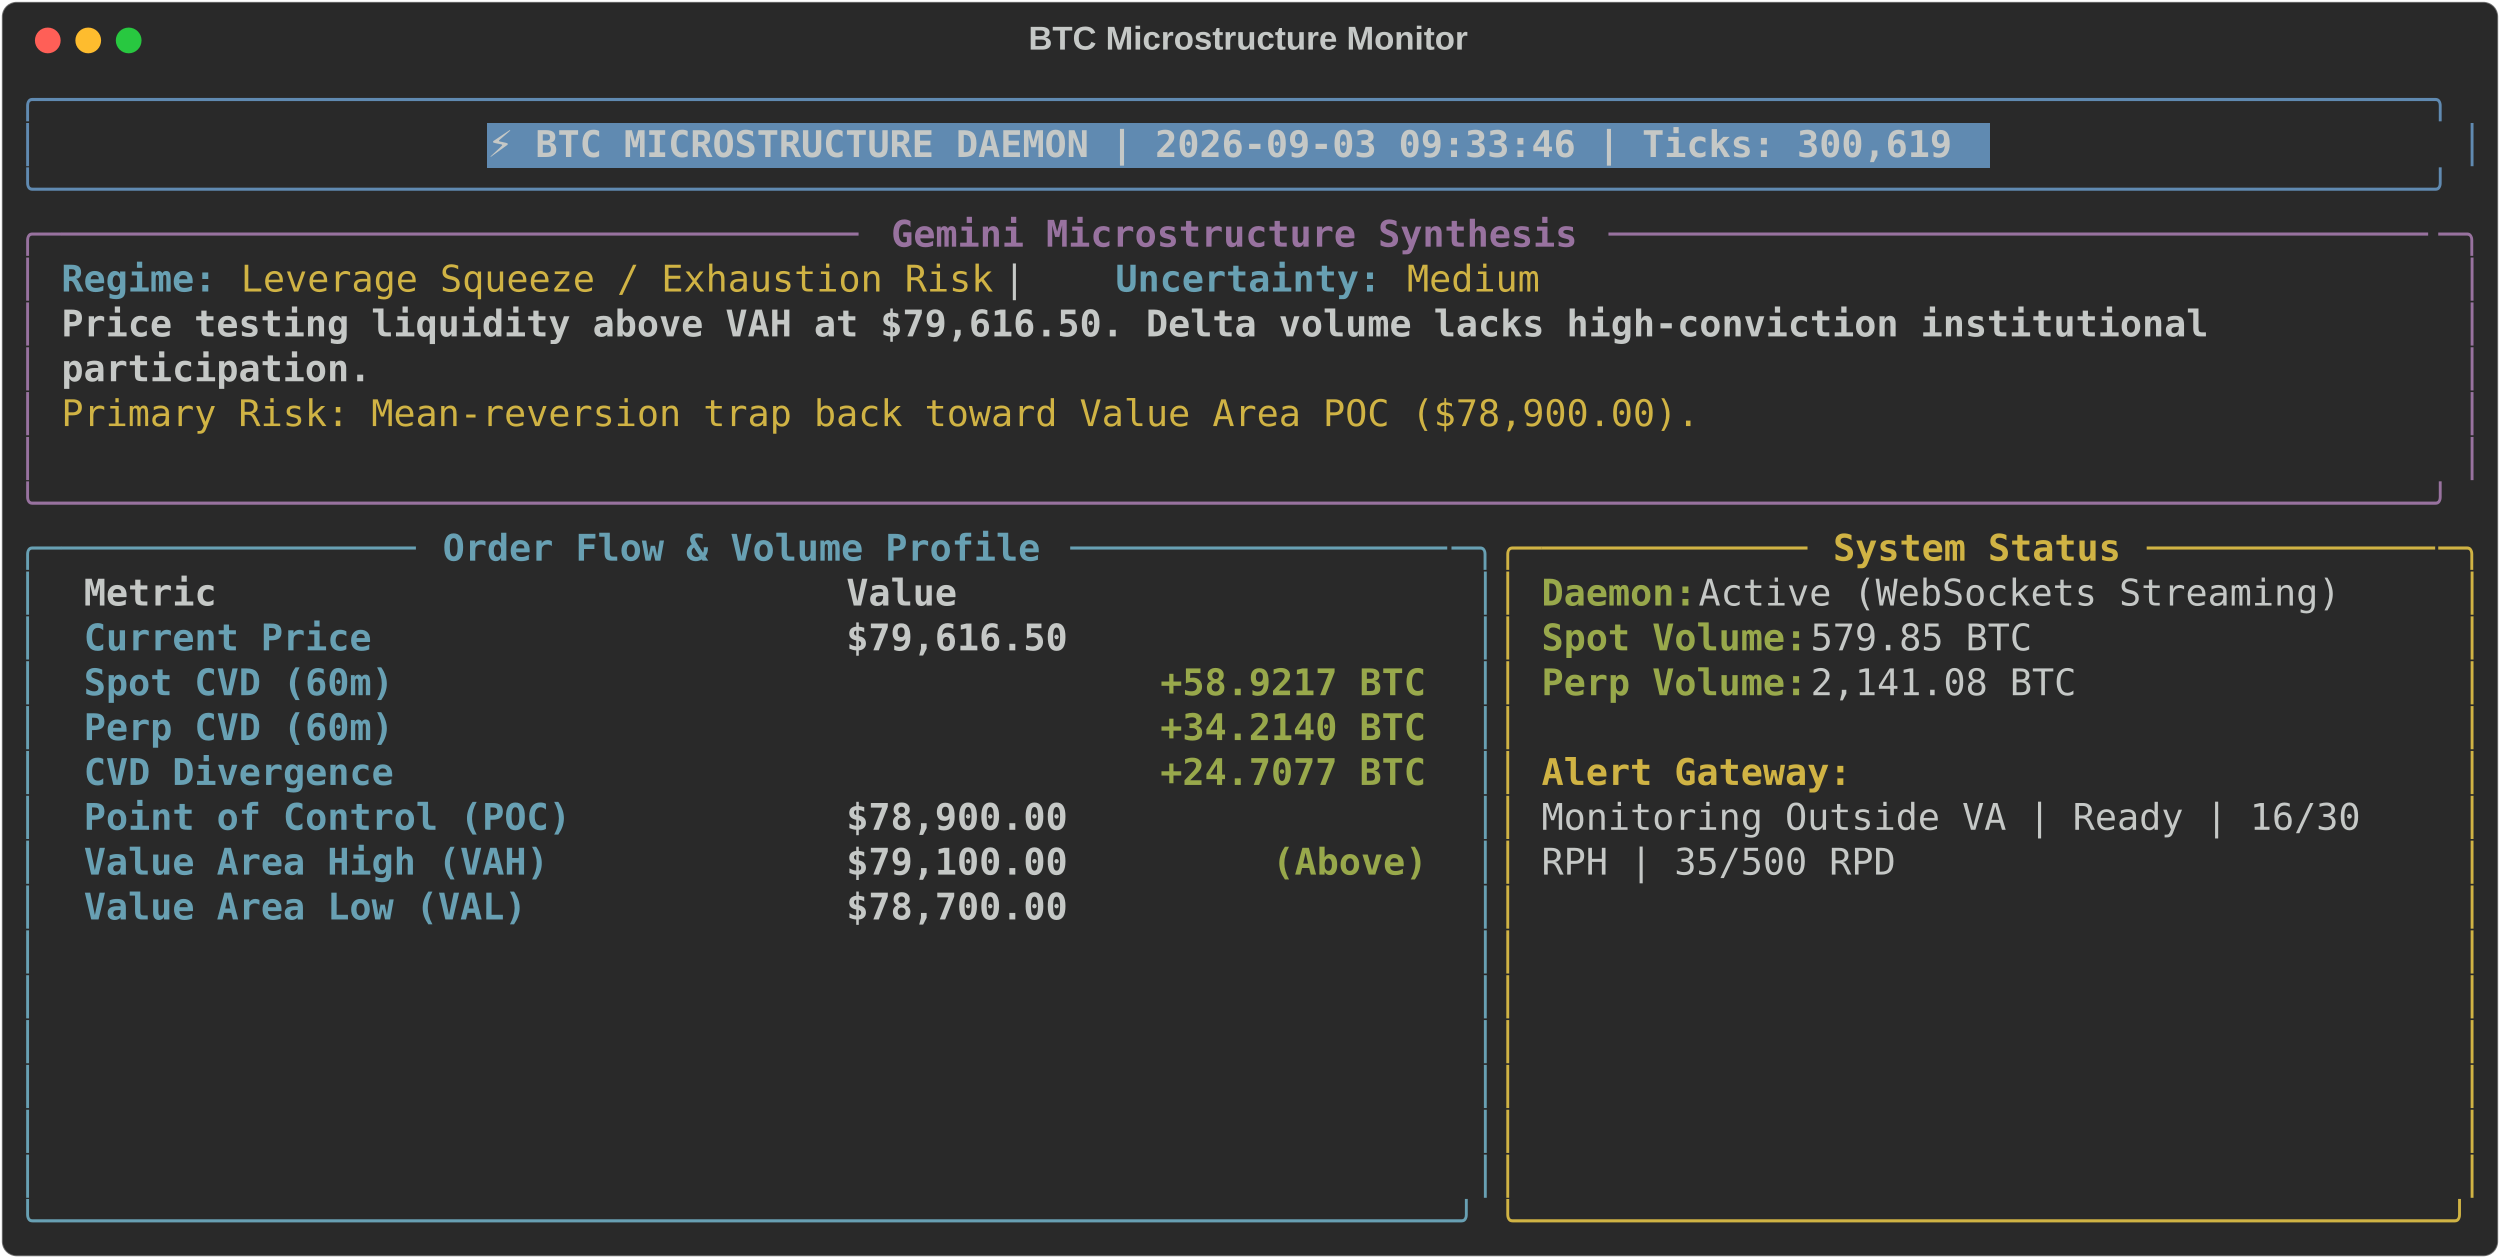
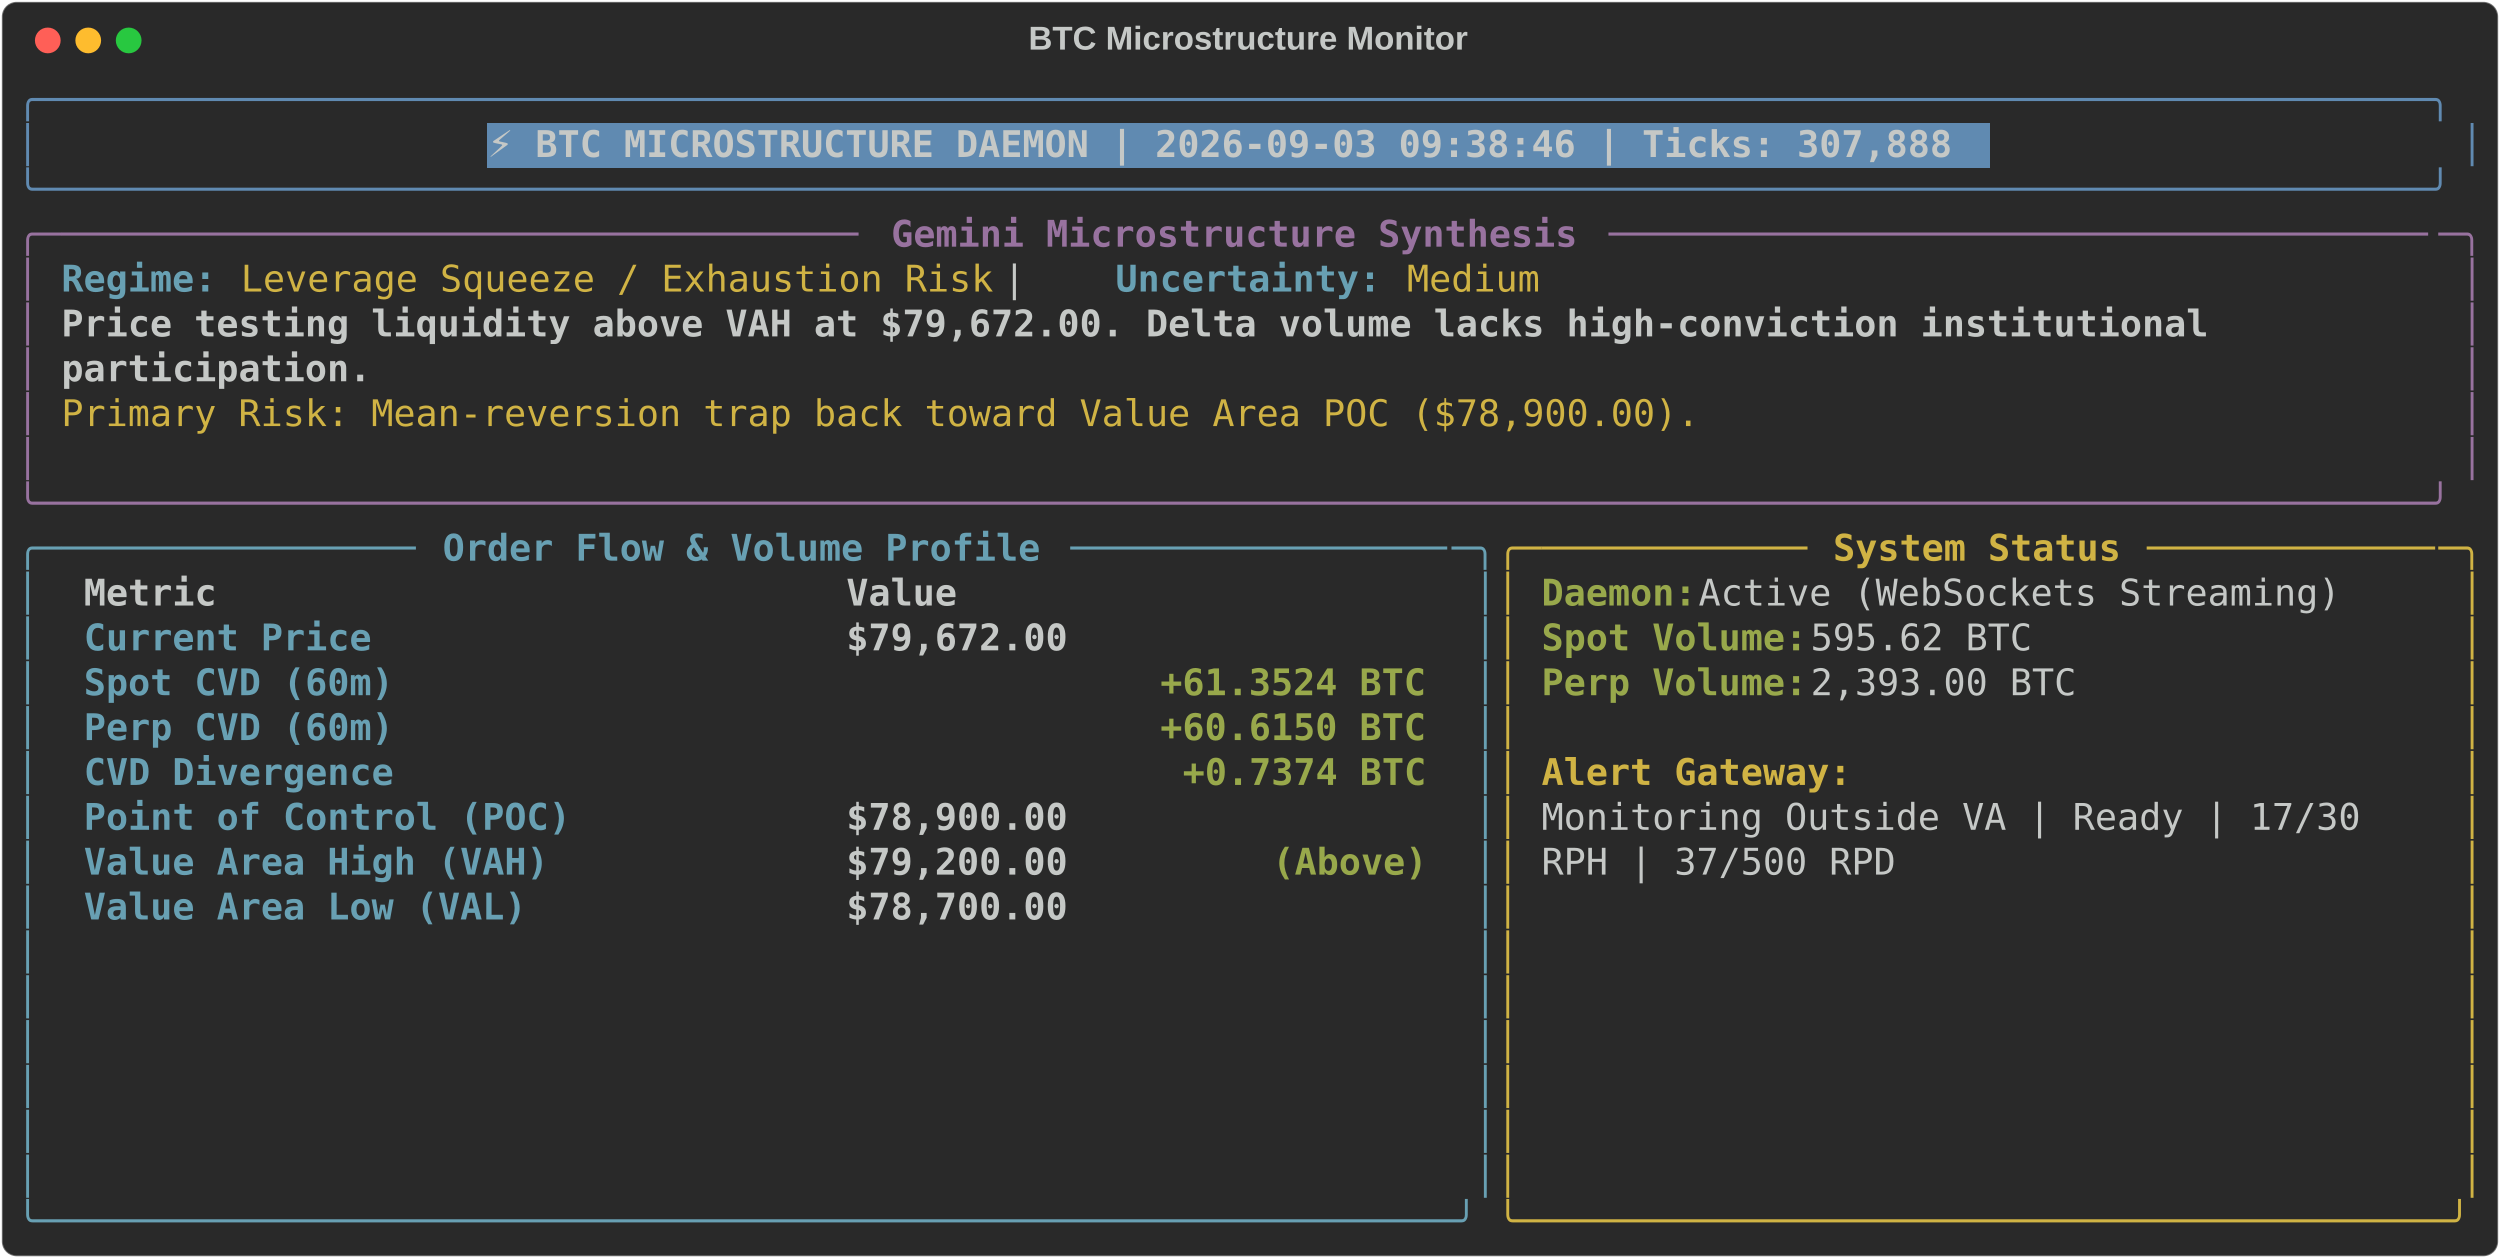
<svg xmlns="http://www.w3.org/2000/svg" class="rich-terminal" viewBox="0 0 1360 684.4">
  <style>

    @font-face {
        font-family: "Fira Code";
        src: local("FiraCode-Regular"),
                url("https://cdnjs.cloudflare.com/ajax/libs/firacode/6.2.0/woff2/FiraCode-Regular.woff2") format("woff2"),
                url("https://cdnjs.cloudflare.com/ajax/libs/firacode/6.2.0/woff/FiraCode-Regular.woff") format("woff");
        font-style: normal;
        font-weight: 400;
    }
    @font-face {
        font-family: "Fira Code";
        src: local("FiraCode-Bold"),
                url("https://cdnjs.cloudflare.com/ajax/libs/firacode/6.2.0/woff2/FiraCode-Bold.woff2") format("woff2"),
                url("https://cdnjs.cloudflare.com/ajax/libs/firacode/6.2.0/woff/FiraCode-Bold.woff") format("woff");
        font-style: bold;
        font-weight: 700;
    }

-     .terminal-1731305297-matrix {
+     .terminal-1216978752-matrix {
        font-family: Fira Code, monospace;
        font-size: 20px;
        line-height: 24.4px;
        font-variant-east-asian: full-width;
    }

-     .terminal-1731305297-title {
+     .terminal-1216978752-title {
        font-size: 18px;
        font-weight: bold;
        font-family: arial;
    }

-     .terminal-1731305297-r1 { fill: #608ab1 }
- .terminal-1731305297-r2 { fill: #c5c8c6 }
- .terminal-1731305297-r3 { fill: #c5c8c6;font-weight: bold }
- .terminal-1731305297-r4 { fill: #98729f }
- .terminal-1731305297-r5 { fill: #98729f;font-weight: bold }
- .terminal-1731305297-r6 { fill: #68a0b3;font-weight: bold }
- .terminal-1731305297-r7 { fill: #d0b344 }
- .terminal-1731305297-r8 { fill: #68a0b3 }
- .terminal-1731305297-r9 { fill: #d0b344;font-weight: bold }
- .terminal-1731305297-r10 { fill: #98a84b;font-weight: bold }
+     .terminal-1216978752-r1 { fill: #608ab1 }
+ .terminal-1216978752-r2 { fill: #c5c8c6 }
+ .terminal-1216978752-r3 { fill: #c5c8c6;font-weight: bold }
+ .terminal-1216978752-r4 { fill: #98729f }
+ .terminal-1216978752-r5 { fill: #98729f;font-weight: bold }
+ .terminal-1216978752-r6 { fill: #68a0b3;font-weight: bold }
+ .terminal-1216978752-r7 { fill: #d0b344 }
+ .terminal-1216978752-r8 { fill: #68a0b3 }
+ .terminal-1216978752-r9 { fill: #d0b344;font-weight: bold }
+ .terminal-1216978752-r10 { fill: #98a84b;font-weight: bold }
    </style>
  <defs>
-     <clipPath id="terminal-1731305297-clip-terminal">
+     <clipPath id="terminal-1216978752-clip-terminal">
      <rect x="0" y="0" width="1341.0" height="633.4" />
    </clipPath>
-     <clipPath id="terminal-1731305297-line-0">
+     <clipPath id="terminal-1216978752-line-0">
      <rect x="0" y="1.5" width="1342" height="24.65" />
    </clipPath>
-     <clipPath id="terminal-1731305297-line-1">
+     <clipPath id="terminal-1216978752-line-1">
      <rect x="0" y="25.9" width="1342" height="24.65" />
    </clipPath>
-     <clipPath id="terminal-1731305297-line-2">
+     <clipPath id="terminal-1216978752-line-2">
      <rect x="0" y="50.3" width="1342" height="24.65" />
    </clipPath>
-     <clipPath id="terminal-1731305297-line-3">
+     <clipPath id="terminal-1216978752-line-3">
      <rect x="0" y="74.7" width="1342" height="24.65" />
    </clipPath>
-     <clipPath id="terminal-1731305297-line-4">
+     <clipPath id="terminal-1216978752-line-4">
      <rect x="0" y="99.1" width="1342" height="24.65" />
    </clipPath>
-     <clipPath id="terminal-1731305297-line-5">
+     <clipPath id="terminal-1216978752-line-5">
      <rect x="0" y="123.5" width="1342" height="24.65" />
    </clipPath>
-     <clipPath id="terminal-1731305297-line-6">
+     <clipPath id="terminal-1216978752-line-6">
      <rect x="0" y="147.9" width="1342" height="24.65" />
    </clipPath>
-     <clipPath id="terminal-1731305297-line-7">
+     <clipPath id="terminal-1216978752-line-7">
      <rect x="0" y="172.3" width="1342" height="24.65" />
    </clipPath>
-     <clipPath id="terminal-1731305297-line-8">
+     <clipPath id="terminal-1216978752-line-8">
      <rect x="0" y="196.7" width="1342" height="24.65" />
    </clipPath>
-     <clipPath id="terminal-1731305297-line-9">
+     <clipPath id="terminal-1216978752-line-9">
      <rect x="0" y="221.1" width="1342" height="24.65" />
    </clipPath>
-     <clipPath id="terminal-1731305297-line-10">
+     <clipPath id="terminal-1216978752-line-10">
      <rect x="0" y="245.5" width="1342" height="24.65" />
    </clipPath>
-     <clipPath id="terminal-1731305297-line-11">
+     <clipPath id="terminal-1216978752-line-11">
      <rect x="0" y="269.9" width="1342" height="24.65" />
    </clipPath>
-     <clipPath id="terminal-1731305297-line-12">
+     <clipPath id="terminal-1216978752-line-12">
      <rect x="0" y="294.3" width="1342" height="24.65" />
    </clipPath>
-     <clipPath id="terminal-1731305297-line-13">
+     <clipPath id="terminal-1216978752-line-13">
      <rect x="0" y="318.7" width="1342" height="24.65" />
    </clipPath>
-     <clipPath id="terminal-1731305297-line-14">
+     <clipPath id="terminal-1216978752-line-14">
      <rect x="0" y="343.1" width="1342" height="24.65" />
    </clipPath>
-     <clipPath id="terminal-1731305297-line-15">
+     <clipPath id="terminal-1216978752-line-15">
      <rect x="0" y="367.5" width="1342" height="24.65" />
    </clipPath>
-     <clipPath id="terminal-1731305297-line-16">
+     <clipPath id="terminal-1216978752-line-16">
      <rect x="0" y="391.9" width="1342" height="24.65" />
    </clipPath>
-     <clipPath id="terminal-1731305297-line-17">
+     <clipPath id="terminal-1216978752-line-17">
      <rect x="0" y="416.3" width="1342" height="24.65" />
    </clipPath>
-     <clipPath id="terminal-1731305297-line-18">
+     <clipPath id="terminal-1216978752-line-18">
      <rect x="0" y="440.7" width="1342" height="24.65" />
    </clipPath>
-     <clipPath id="terminal-1731305297-line-19">
+     <clipPath id="terminal-1216978752-line-19">
      <rect x="0" y="465.1" width="1342" height="24.65" />
    </clipPath>
-     <clipPath id="terminal-1731305297-line-20">
+     <clipPath id="terminal-1216978752-line-20">
      <rect x="0" y="489.5" width="1342" height="24.65" />
    </clipPath>
-     <clipPath id="terminal-1731305297-line-21">
+     <clipPath id="terminal-1216978752-line-21">
      <rect x="0" y="513.9" width="1342" height="24.65" />
    </clipPath>
-     <clipPath id="terminal-1731305297-line-22">
+     <clipPath id="terminal-1216978752-line-22">
      <rect x="0" y="538.3" width="1342" height="24.65" />
    </clipPath>
-     <clipPath id="terminal-1731305297-line-23">
+     <clipPath id="terminal-1216978752-line-23">
      <rect x="0" y="562.7" width="1342" height="24.65" />
    </clipPath>
-     <clipPath id="terminal-1731305297-line-24">
+     <clipPath id="terminal-1216978752-line-24">
      <rect x="0" y="587.1" width="1342" height="24.65" />
    </clipPath>
  </defs>
  <rect fill="#292929" stroke="rgba(255,255,255,0.35)" stroke-width="1" x="1" y="1" width="1358" height="682.4" rx="8" />
-   <text class="terminal-1731305297-title" fill="#c5c8c6" text-anchor="middle" x="679" y="27">BTC Microstructure Monitor</text>
+   <text class="terminal-1216978752-title" fill="#c5c8c6" text-anchor="middle" x="679" y="27">BTC Microstructure Monitor</text>
  <g transform="translate(26,22)">
    <circle cx="0" cy="0" r="7" fill="#ff5f57" />
    <circle cx="22" cy="0" r="7" fill="#febc2e" />
    <circle cx="44" cy="0" r="7" fill="#28c840" />
  </g>
-   <g transform="translate(9, 41)" clip-path="url(#terminal-1731305297-clip-terminal)">
+   <g transform="translate(9, 41)" clip-path="url(#terminal-1216978752-clip-terminal)">
    <rect fill="#608ab1" x="256.2" y="25.9" width="817.4" height="24.65" shape-rendering="crispEdges" />
-     <g class="terminal-1731305297-matrix">
-       <text class="terminal-1731305297-r1" x="0" y="20" textLength="1342" clip-path="url(#terminal-1731305297-line-0)">╭────────────────────────────────────────────────────────────────────────────────────────────────────────────╮</text>
-       <text class="terminal-1731305297-r2" x="1342" y="20" textLength="12.2" clip-path="url(#terminal-1731305297-line-0)">
- </text>
-       <text class="terminal-1731305297-r1" x="0" y="44.4" textLength="12.2" clip-path="url(#terminal-1731305297-line-1)">│</text>
-       <text class="terminal-1731305297-r3" x="256.2" y="44.4" textLength="805.2" clip-path="url(#terminal-1731305297-line-1)">⚡ BTC MICROSTRUCTURE DAEMON | 2026-09-03 09:33:46 | Ticks: 300,619</text>
-       <text class="terminal-1731305297-r1" x="1329.8" y="44.4" textLength="12.2" clip-path="url(#terminal-1731305297-line-1)">│</text>
-       <text class="terminal-1731305297-r2" x="1342" y="44.4" textLength="12.2" clip-path="url(#terminal-1731305297-line-1)">
- </text>
-       <text class="terminal-1731305297-r1" x="0" y="68.8" textLength="1342" clip-path="url(#terminal-1731305297-line-2)">╰────────────────────────────────────────────────────────────────────────────────────────────────────────────╯</text>
-       <text class="terminal-1731305297-r2" x="1342" y="68.8" textLength="12.2" clip-path="url(#terminal-1731305297-line-2)">
- </text>
-       <text class="terminal-1731305297-r4" x="0" y="93.2" textLength="24.4" clip-path="url(#terminal-1731305297-line-3)">╭─</text>
-       <text class="terminal-1731305297-r4" x="24.4" y="93.2" textLength="439.2" clip-path="url(#terminal-1731305297-line-3)">────────────────────────────────────</text>
-       <text class="terminal-1731305297-r5" x="475.8" y="93.2" textLength="378.2" clip-path="url(#terminal-1731305297-line-3)">Gemini Microstructure Synthesis</text>
-       <text class="terminal-1731305297-r4" x="866.2" y="93.2" textLength="451.4" clip-path="url(#terminal-1731305297-line-3)">─────────────────────────────────────</text>
-       <text class="terminal-1731305297-r4" x="1317.6" y="93.2" textLength="24.4" clip-path="url(#terminal-1731305297-line-3)">─╮</text>
-       <text class="terminal-1731305297-r2" x="1342" y="93.2" textLength="12.2" clip-path="url(#terminal-1731305297-line-3)">
- </text>
-       <text class="terminal-1731305297-r4" x="0" y="117.6" textLength="12.2" clip-path="url(#terminal-1731305297-line-4)">│</text>
-       <text class="terminal-1731305297-r6" x="24.4" y="117.6" textLength="85.4" clip-path="url(#terminal-1731305297-line-4)">Regime:</text>
-       <text class="terminal-1731305297-r7" x="122" y="117.6" textLength="414.8" clip-path="url(#terminal-1731305297-line-4)">Leverage Squeeze / Exhaustion Risk</text>
-       <text class="terminal-1731305297-r2" x="536.8" y="117.6" textLength="61" clip-path="url(#terminal-1731305297-line-4)">  |  </text>
-       <text class="terminal-1731305297-r6" x="597.8" y="117.6" textLength="146.4" clip-path="url(#terminal-1731305297-line-4)">Uncertainty:</text>
-       <text class="terminal-1731305297-r7" x="756.4" y="117.6" textLength="73.2" clip-path="url(#terminal-1731305297-line-4)">Medium</text>
-       <text class="terminal-1731305297-r4" x="1329.8" y="117.6" textLength="12.2" clip-path="url(#terminal-1731305297-line-4)">│</text>
-       <text class="terminal-1731305297-r2" x="1342" y="117.6" textLength="12.2" clip-path="url(#terminal-1731305297-line-4)">
- </text>
-       <text class="terminal-1731305297-r4" x="0" y="142" textLength="12.2" clip-path="url(#terminal-1731305297-line-5)">│</text>
-       <text class="terminal-1731305297-r3" x="24.4" y="142" textLength="1195.6" clip-path="url(#terminal-1731305297-line-5)">Price testing liquidity above VAH at $79,616.50. Delta volume lacks high-conviction institutional </text>
-       <text class="terminal-1731305297-r4" x="1329.8" y="142" textLength="12.2" clip-path="url(#terminal-1731305297-line-5)">│</text>
-       <text class="terminal-1731305297-r2" x="1342" y="142" textLength="12.2" clip-path="url(#terminal-1731305297-line-5)">
- </text>
-       <text class="terminal-1731305297-r4" x="0" y="166.4" textLength="12.2" clip-path="url(#terminal-1731305297-line-6)">│</text>
-       <text class="terminal-1731305297-r3" x="24.4" y="166.4" textLength="170.8" clip-path="url(#terminal-1731305297-line-6)">participation.</text>
-       <text class="terminal-1731305297-r4" x="1329.8" y="166.4" textLength="12.2" clip-path="url(#terminal-1731305297-line-6)">│</text>
-       <text class="terminal-1731305297-r2" x="1342" y="166.4" textLength="12.2" clip-path="url(#terminal-1731305297-line-6)">
- </text>
-       <text class="terminal-1731305297-r4" x="0" y="190.8" textLength="12.2" clip-path="url(#terminal-1731305297-line-7)">│</text>
-       <text class="terminal-1731305297-r7" x="24.4" y="190.8" textLength="902.8" clip-path="url(#terminal-1731305297-line-7)">Primary Risk: Mean-reversion trap back toward Value Area POC ($78,900.00).</text>
-       <text class="terminal-1731305297-r4" x="1329.8" y="190.8" textLength="12.2" clip-path="url(#terminal-1731305297-line-7)">│</text>
-       <text class="terminal-1731305297-r2" x="1342" y="190.8" textLength="12.2" clip-path="url(#terminal-1731305297-line-7)">
- </text>
-       <text class="terminal-1731305297-r4" x="0" y="215.2" textLength="12.2" clip-path="url(#terminal-1731305297-line-8)">│</text>
-       <text class="terminal-1731305297-r4" x="1329.8" y="215.2" textLength="12.2" clip-path="url(#terminal-1731305297-line-8)">│</text>
-       <text class="terminal-1731305297-r2" x="1342" y="215.2" textLength="12.2" clip-path="url(#terminal-1731305297-line-8)">
- </text>
-       <text class="terminal-1731305297-r4" x="0" y="239.6" textLength="1342" clip-path="url(#terminal-1731305297-line-9)">╰────────────────────────────────────────────────────────────────────────────────────────────────────────────╯</text>
-       <text class="terminal-1731305297-r2" x="1342" y="239.6" textLength="12.2" clip-path="url(#terminal-1731305297-line-9)">
- </text>
-       <text class="terminal-1731305297-r8" x="0" y="264" textLength="24.4" clip-path="url(#terminal-1731305297-line-10)">╭─</text>
-       <text class="terminal-1731305297-r8" x="24.4" y="264" textLength="195.2" clip-path="url(#terminal-1731305297-line-10)">────────────────</text>
-       <text class="terminal-1731305297-r6" x="231.8" y="264" textLength="329.4" clip-path="url(#terminal-1731305297-line-10)">Order Flow &amp; Volume Profile</text>
-       <text class="terminal-1731305297-r8" x="573.4" y="264" textLength="207.4" clip-path="url(#terminal-1731305297-line-10)">─────────────────</text>
-       <text class="terminal-1731305297-r8" x="780.8" y="264" textLength="24.4" clip-path="url(#terminal-1731305297-line-10)">─╮</text>
-       <text class="terminal-1731305297-r7" x="805.2" y="264" textLength="24.4" clip-path="url(#terminal-1731305297-line-10)">╭─</text>
-       <text class="terminal-1731305297-r7" x="829.6" y="264" textLength="146.4" clip-path="url(#terminal-1731305297-line-10)">────────────</text>
-       <text class="terminal-1731305297-r9" x="988.2" y="264" textLength="158.6" clip-path="url(#terminal-1731305297-line-10)">System Status</text>
-       <text class="terminal-1731305297-r7" x="1159" y="264" textLength="158.6" clip-path="url(#terminal-1731305297-line-10)">─────────────</text>
-       <text class="terminal-1731305297-r7" x="1317.6" y="264" textLength="24.4" clip-path="url(#terminal-1731305297-line-10)">─╮</text>
-       <text class="terminal-1731305297-r2" x="1342" y="264" textLength="12.2" clip-path="url(#terminal-1731305297-line-10)">
- </text>
-       <text class="terminal-1731305297-r8" x="0" y="288.4" textLength="12.2" clip-path="url(#terminal-1731305297-line-11)">│</text>
-       <text class="terminal-1731305297-r3" x="36.6" y="288.4" textLength="390.4" clip-path="url(#terminal-1731305297-line-11)">Metric                          </text>
-       <text class="terminal-1731305297-r3" x="451.4" y="288.4" textLength="317.2" clip-path="url(#terminal-1731305297-line-11)">                     Value</text>
-       <text class="terminal-1731305297-r8" x="793" y="288.4" textLength="12.2" clip-path="url(#terminal-1731305297-line-11)">│</text>
-       <text class="terminal-1731305297-r7" x="805.2" y="288.4" textLength="12.2" clip-path="url(#terminal-1731305297-line-11)">│</text>
-       <text class="terminal-1731305297-r10" x="829.6" y="288.4" textLength="85.4" clip-path="url(#terminal-1731305297-line-11)">Daemon:</text>
-       <text class="terminal-1731305297-r2" x="915" y="288.4" textLength="366" clip-path="url(#terminal-1731305297-line-11)"> Active (WebSockets Streaming)</text>
-       <text class="terminal-1731305297-r7" x="1329.8" y="288.4" textLength="12.2" clip-path="url(#terminal-1731305297-line-11)">│</text>
-       <text class="terminal-1731305297-r2" x="1342" y="288.4" textLength="12.2" clip-path="url(#terminal-1731305297-line-11)">
- </text>
-       <text class="terminal-1731305297-r8" x="0" y="312.8" textLength="12.2" clip-path="url(#terminal-1731305297-line-12)">│</text>
-       <text class="terminal-1731305297-r6" x="36.6" y="312.8" textLength="390.4" clip-path="url(#terminal-1731305297-line-12)">Current Price                   </text>
-       <text class="terminal-1731305297-r3" x="451.4" y="312.8" textLength="317.2" clip-path="url(#terminal-1731305297-line-12)">                $79,616.50</text>
-       <text class="terminal-1731305297-r8" x="793" y="312.8" textLength="12.2" clip-path="url(#terminal-1731305297-line-12)">│</text>
-       <text class="terminal-1731305297-r7" x="805.2" y="312.8" textLength="12.2" clip-path="url(#terminal-1731305297-line-12)">│</text>
-       <text class="terminal-1731305297-r10" x="829.6" y="312.8" textLength="146.4" clip-path="url(#terminal-1731305297-line-12)">Spot Volume:</text>
-       <text class="terminal-1731305297-r2" x="976" y="312.8" textLength="134.2" clip-path="url(#terminal-1731305297-line-12)"> 579.85 BTC</text>
-       <text class="terminal-1731305297-r7" x="1329.8" y="312.8" textLength="12.2" clip-path="url(#terminal-1731305297-line-12)">│</text>
-       <text class="terminal-1731305297-r2" x="1342" y="312.8" textLength="12.2" clip-path="url(#terminal-1731305297-line-12)">
- </text>
-       <text class="terminal-1731305297-r8" x="0" y="337.2" textLength="12.2" clip-path="url(#terminal-1731305297-line-13)">│</text>
-       <text class="terminal-1731305297-r6" x="36.6" y="337.2" textLength="390.4" clip-path="url(#terminal-1731305297-line-13)">Spot CVD (60m)                  </text>
-       <text class="terminal-1731305297-r10" x="622.2" y="337.2" textLength="146.4" clip-path="url(#terminal-1731305297-line-13)">+58.9217 BTC</text>
-       <text class="terminal-1731305297-r8" x="793" y="337.2" textLength="12.2" clip-path="url(#terminal-1731305297-line-13)">│</text>
-       <text class="terminal-1731305297-r7" x="805.2" y="337.2" textLength="12.2" clip-path="url(#terminal-1731305297-line-13)">│</text>
-       <text class="terminal-1731305297-r10" x="829.6" y="337.2" textLength="146.4" clip-path="url(#terminal-1731305297-line-13)">Perp Volume:</text>
-       <text class="terminal-1731305297-r2" x="976" y="337.2" textLength="158.6" clip-path="url(#terminal-1731305297-line-13)"> 2,141.08 BTC</text>
-       <text class="terminal-1731305297-r7" x="1329.8" y="337.2" textLength="12.2" clip-path="url(#terminal-1731305297-line-13)">│</text>
-       <text class="terminal-1731305297-r2" x="1342" y="337.2" textLength="12.2" clip-path="url(#terminal-1731305297-line-13)">
- </text>
-       <text class="terminal-1731305297-r8" x="0" y="361.6" textLength="12.2" clip-path="url(#terminal-1731305297-line-14)">│</text>
-       <text class="terminal-1731305297-r6" x="36.6" y="361.6" textLength="390.4" clip-path="url(#terminal-1731305297-line-14)">Perp CVD (60m)                  </text>
-       <text class="terminal-1731305297-r10" x="622.2" y="361.6" textLength="146.4" clip-path="url(#terminal-1731305297-line-14)">+34.2140 BTC</text>
-       <text class="terminal-1731305297-r8" x="793" y="361.6" textLength="12.2" clip-path="url(#terminal-1731305297-line-14)">│</text>
-       <text class="terminal-1731305297-r7" x="805.2" y="361.6" textLength="12.2" clip-path="url(#terminal-1731305297-line-14)">│</text>
-       <text class="terminal-1731305297-r7" x="1329.8" y="361.6" textLength="12.2" clip-path="url(#terminal-1731305297-line-14)">│</text>
-       <text class="terminal-1731305297-r2" x="1342" y="361.6" textLength="12.2" clip-path="url(#terminal-1731305297-line-14)">
- </text>
-       <text class="terminal-1731305297-r8" x="0" y="386" textLength="12.2" clip-path="url(#terminal-1731305297-line-15)">│</text>
-       <text class="terminal-1731305297-r6" x="36.6" y="386" textLength="390.4" clip-path="url(#terminal-1731305297-line-15)">CVD Divergence                  </text>
-       <text class="terminal-1731305297-r10" x="622.2" y="386" textLength="146.4" clip-path="url(#terminal-1731305297-line-15)">+24.7077 BTC</text>
-       <text class="terminal-1731305297-r8" x="793" y="386" textLength="12.2" clip-path="url(#terminal-1731305297-line-15)">│</text>
-       <text class="terminal-1731305297-r7" x="805.2" y="386" textLength="12.2" clip-path="url(#terminal-1731305297-line-15)">│</text>
-       <text class="terminal-1731305297-r9" x="829.6" y="386" textLength="170.8" clip-path="url(#terminal-1731305297-line-15)">Alert Gateway:</text>
-       <text class="terminal-1731305297-r7" x="1329.8" y="386" textLength="12.2" clip-path="url(#terminal-1731305297-line-15)">│</text>
-       <text class="terminal-1731305297-r2" x="1342" y="386" textLength="12.2" clip-path="url(#terminal-1731305297-line-15)">
- </text>
-       <text class="terminal-1731305297-r8" x="0" y="410.4" textLength="12.2" clip-path="url(#terminal-1731305297-line-16)">│</text>
-       <text class="terminal-1731305297-r6" x="36.6" y="410.4" textLength="390.4" clip-path="url(#terminal-1731305297-line-16)">Point of Control (POC)          </text>
-       <text class="terminal-1731305297-r3" x="451.4" y="410.4" textLength="317.2" clip-path="url(#terminal-1731305297-line-16)">                $78,900.00</text>
-       <text class="terminal-1731305297-r8" x="793" y="410.4" textLength="12.2" clip-path="url(#terminal-1731305297-line-16)">│</text>
-       <text class="terminal-1731305297-r7" x="805.2" y="410.4" textLength="12.2" clip-path="url(#terminal-1731305297-line-16)">│</text>
-       <text class="terminal-1731305297-r2" x="829.6" y="410.4" textLength="463.6" clip-path="url(#terminal-1731305297-line-16)">Monitoring Outside VA | Ready | 16/30 </text>
-       <text class="terminal-1731305297-r7" x="1329.8" y="410.4" textLength="12.2" clip-path="url(#terminal-1731305297-line-16)">│</text>
-       <text class="terminal-1731305297-r2" x="1342" y="410.4" textLength="12.2" clip-path="url(#terminal-1731305297-line-16)">
- </text>
-       <text class="terminal-1731305297-r8" x="0" y="434.8" textLength="12.2" clip-path="url(#terminal-1731305297-line-17)">│</text>
-       <text class="terminal-1731305297-r6" x="36.6" y="434.8" textLength="390.4" clip-path="url(#terminal-1731305297-line-17)">Value Area High (VAH)           </text>
-       <text class="terminal-1731305297-r3" x="451.4" y="434.8" textLength="231.8" clip-path="url(#terminal-1731305297-line-17)">        $79,100.00 </text>
-       <text class="terminal-1731305297-r10" x="683.2" y="434.8" textLength="85.4" clip-path="url(#terminal-1731305297-line-17)">(Above)</text>
-       <text class="terminal-1731305297-r8" x="793" y="434.8" textLength="12.2" clip-path="url(#terminal-1731305297-line-17)">│</text>
-       <text class="terminal-1731305297-r7" x="805.2" y="434.8" textLength="12.2" clip-path="url(#terminal-1731305297-line-17)">│</text>
-       <text class="terminal-1731305297-r2" x="829.6" y="434.8" textLength="195.2" clip-path="url(#terminal-1731305297-line-17)">RPH | 35/500 RPD</text>
-       <text class="terminal-1731305297-r7" x="1329.8" y="434.8" textLength="12.2" clip-path="url(#terminal-1731305297-line-17)">│</text>
-       <text class="terminal-1731305297-r2" x="1342" y="434.8" textLength="12.2" clip-path="url(#terminal-1731305297-line-17)">
- </text>
-       <text class="terminal-1731305297-r8" x="0" y="459.2" textLength="12.2" clip-path="url(#terminal-1731305297-line-18)">│</text>
-       <text class="terminal-1731305297-r6" x="36.6" y="459.2" textLength="390.4" clip-path="url(#terminal-1731305297-line-18)">Value Area Low (VAL)            </text>
-       <text class="terminal-1731305297-r3" x="451.4" y="459.2" textLength="317.2" clip-path="url(#terminal-1731305297-line-18)">                $78,700.00</text>
-       <text class="terminal-1731305297-r8" x="793" y="459.2" textLength="12.2" clip-path="url(#terminal-1731305297-line-18)">│</text>
-       <text class="terminal-1731305297-r7" x="805.2" y="459.2" textLength="12.2" clip-path="url(#terminal-1731305297-line-18)">│</text>
-       <text class="terminal-1731305297-r7" x="1329.8" y="459.2" textLength="12.2" clip-path="url(#terminal-1731305297-line-18)">│</text>
-       <text class="terminal-1731305297-r2" x="1342" y="459.2" textLength="12.2" clip-path="url(#terminal-1731305297-line-18)">
- </text>
-       <text class="terminal-1731305297-r8" x="0" y="483.6" textLength="12.2" clip-path="url(#terminal-1731305297-line-19)">│</text>
-       <text class="terminal-1731305297-r8" x="793" y="483.6" textLength="12.2" clip-path="url(#terminal-1731305297-line-19)">│</text>
-       <text class="terminal-1731305297-r7" x="805.2" y="483.6" textLength="12.2" clip-path="url(#terminal-1731305297-line-19)">│</text>
-       <text class="terminal-1731305297-r7" x="1329.8" y="483.6" textLength="12.2" clip-path="url(#terminal-1731305297-line-19)">│</text>
-       <text class="terminal-1731305297-r2" x="1342" y="483.6" textLength="12.2" clip-path="url(#terminal-1731305297-line-19)">
- </text>
-       <text class="terminal-1731305297-r8" x="0" y="508" textLength="12.2" clip-path="url(#terminal-1731305297-line-20)">│</text>
-       <text class="terminal-1731305297-r8" x="793" y="508" textLength="12.2" clip-path="url(#terminal-1731305297-line-20)">│</text>
-       <text class="terminal-1731305297-r7" x="805.2" y="508" textLength="12.2" clip-path="url(#terminal-1731305297-line-20)">│</text>
-       <text class="terminal-1731305297-r7" x="1329.8" y="508" textLength="12.2" clip-path="url(#terminal-1731305297-line-20)">│</text>
-       <text class="terminal-1731305297-r2" x="1342" y="508" textLength="12.2" clip-path="url(#terminal-1731305297-line-20)">
- </text>
-       <text class="terminal-1731305297-r8" x="0" y="532.4" textLength="12.2" clip-path="url(#terminal-1731305297-line-21)">│</text>
-       <text class="terminal-1731305297-r8" x="793" y="532.4" textLength="12.2" clip-path="url(#terminal-1731305297-line-21)">│</text>
-       <text class="terminal-1731305297-r7" x="805.2" y="532.4" textLength="12.2" clip-path="url(#terminal-1731305297-line-21)">│</text>
-       <text class="terminal-1731305297-r7" x="1329.8" y="532.4" textLength="12.2" clip-path="url(#terminal-1731305297-line-21)">│</text>
-       <text class="terminal-1731305297-r2" x="1342" y="532.4" textLength="12.2" clip-path="url(#terminal-1731305297-line-21)">
- </text>
-       <text class="terminal-1731305297-r8" x="0" y="556.8" textLength="12.2" clip-path="url(#terminal-1731305297-line-22)">│</text>
-       <text class="terminal-1731305297-r8" x="793" y="556.8" textLength="12.2" clip-path="url(#terminal-1731305297-line-22)">│</text>
-       <text class="terminal-1731305297-r7" x="805.2" y="556.8" textLength="12.2" clip-path="url(#terminal-1731305297-line-22)">│</text>
-       <text class="terminal-1731305297-r7" x="1329.8" y="556.8" textLength="12.2" clip-path="url(#terminal-1731305297-line-22)">│</text>
-       <text class="terminal-1731305297-r2" x="1342" y="556.8" textLength="12.2" clip-path="url(#terminal-1731305297-line-22)">
- </text>
-       <text class="terminal-1731305297-r8" x="0" y="581.2" textLength="12.2" clip-path="url(#terminal-1731305297-line-23)">│</text>
-       <text class="terminal-1731305297-r8" x="793" y="581.2" textLength="12.2" clip-path="url(#terminal-1731305297-line-23)">│</text>
-       <text class="terminal-1731305297-r7" x="805.2" y="581.2" textLength="12.2" clip-path="url(#terminal-1731305297-line-23)">│</text>
-       <text class="terminal-1731305297-r7" x="1329.8" y="581.2" textLength="12.2" clip-path="url(#terminal-1731305297-line-23)">│</text>
-       <text class="terminal-1731305297-r2" x="1342" y="581.2" textLength="12.2" clip-path="url(#terminal-1731305297-line-23)">
- </text>
-       <text class="terminal-1731305297-r8" x="0" y="605.6" textLength="12.2" clip-path="url(#terminal-1731305297-line-24)">│</text>
-       <text class="terminal-1731305297-r8" x="793" y="605.6" textLength="12.2" clip-path="url(#terminal-1731305297-line-24)">│</text>
-       <text class="terminal-1731305297-r7" x="805.2" y="605.6" textLength="12.2" clip-path="url(#terminal-1731305297-line-24)">│</text>
-       <text class="terminal-1731305297-r7" x="1329.8" y="605.6" textLength="12.2" clip-path="url(#terminal-1731305297-line-24)">│</text>
-       <text class="terminal-1731305297-r2" x="1342" y="605.6" textLength="12.2" clip-path="url(#terminal-1731305297-line-24)">
- </text>
-       <text class="terminal-1731305297-r8" x="0" y="630" textLength="805.2" clip-path="url(#terminal-1731305297-line-25)">╰────────────────────────────────────────────────────────────────╯</text>
-       <text class="terminal-1731305297-r7" x="805.2" y="630" textLength="536.8" clip-path="url(#terminal-1731305297-line-25)">╰──────────────────────────────────────────╯</text>
-       <text class="terminal-1731305297-r2" x="1342" y="630" textLength="12.2" clip-path="url(#terminal-1731305297-line-25)">
+     <g class="terminal-1216978752-matrix">
+       <text class="terminal-1216978752-r1" x="0" y="20" textLength="1342" clip-path="url(#terminal-1216978752-line-0)">╭────────────────────────────────────────────────────────────────────────────────────────────────────────────╮</text>
+       <text class="terminal-1216978752-r2" x="1342" y="20" textLength="12.2" clip-path="url(#terminal-1216978752-line-0)">
+ </text>
+       <text class="terminal-1216978752-r1" x="0" y="44.4" textLength="12.2" clip-path="url(#terminal-1216978752-line-1)">│</text>
+       <text class="terminal-1216978752-r3" x="256.2" y="44.4" textLength="805.2" clip-path="url(#terminal-1216978752-line-1)">⚡ BTC MICROSTRUCTURE DAEMON | 2026-09-03 09:38:46 | Ticks: 307,888</text>
+       <text class="terminal-1216978752-r1" x="1329.8" y="44.4" textLength="12.2" clip-path="url(#terminal-1216978752-line-1)">│</text>
+       <text class="terminal-1216978752-r2" x="1342" y="44.4" textLength="12.2" clip-path="url(#terminal-1216978752-line-1)">
+ </text>
+       <text class="terminal-1216978752-r1" x="0" y="68.8" textLength="1342" clip-path="url(#terminal-1216978752-line-2)">╰────────────────────────────────────────────────────────────────────────────────────────────────────────────╯</text>
+       <text class="terminal-1216978752-r2" x="1342" y="68.8" textLength="12.2" clip-path="url(#terminal-1216978752-line-2)">
+ </text>
+       <text class="terminal-1216978752-r4" x="0" y="93.2" textLength="24.4" clip-path="url(#terminal-1216978752-line-3)">╭─</text>
+       <text class="terminal-1216978752-r4" x="24.4" y="93.2" textLength="439.2" clip-path="url(#terminal-1216978752-line-3)">────────────────────────────────────</text>
+       <text class="terminal-1216978752-r5" x="475.8" y="93.2" textLength="378.2" clip-path="url(#terminal-1216978752-line-3)">Gemini Microstructure Synthesis</text>
+       <text class="terminal-1216978752-r4" x="866.2" y="93.2" textLength="451.4" clip-path="url(#terminal-1216978752-line-3)">─────────────────────────────────────</text>
+       <text class="terminal-1216978752-r4" x="1317.6" y="93.2" textLength="24.4" clip-path="url(#terminal-1216978752-line-3)">─╮</text>
+       <text class="terminal-1216978752-r2" x="1342" y="93.2" textLength="12.2" clip-path="url(#terminal-1216978752-line-3)">
+ </text>
+       <text class="terminal-1216978752-r4" x="0" y="117.6" textLength="12.2" clip-path="url(#terminal-1216978752-line-4)">│</text>
+       <text class="terminal-1216978752-r6" x="24.4" y="117.6" textLength="85.4" clip-path="url(#terminal-1216978752-line-4)">Regime:</text>
+       <text class="terminal-1216978752-r7" x="122" y="117.6" textLength="414.8" clip-path="url(#terminal-1216978752-line-4)">Leverage Squeeze / Exhaustion Risk</text>
+       <text class="terminal-1216978752-r2" x="536.8" y="117.6" textLength="61" clip-path="url(#terminal-1216978752-line-4)">  |  </text>
+       <text class="terminal-1216978752-r6" x="597.8" y="117.6" textLength="146.4" clip-path="url(#terminal-1216978752-line-4)">Uncertainty:</text>
+       <text class="terminal-1216978752-r7" x="756.4" y="117.6" textLength="73.2" clip-path="url(#terminal-1216978752-line-4)">Medium</text>
+       <text class="terminal-1216978752-r4" x="1329.8" y="117.6" textLength="12.2" clip-path="url(#terminal-1216978752-line-4)">│</text>
+       <text class="terminal-1216978752-r2" x="1342" y="117.6" textLength="12.2" clip-path="url(#terminal-1216978752-line-4)">
+ </text>
+       <text class="terminal-1216978752-r4" x="0" y="142" textLength="12.2" clip-path="url(#terminal-1216978752-line-5)">│</text>
+       <text class="terminal-1216978752-r3" x="24.4" y="142" textLength="1195.6" clip-path="url(#terminal-1216978752-line-5)">Price testing liquidity above VAH at $79,672.00. Delta volume lacks high-conviction institutional </text>
+       <text class="terminal-1216978752-r4" x="1329.8" y="142" textLength="12.2" clip-path="url(#terminal-1216978752-line-5)">│</text>
+       <text class="terminal-1216978752-r2" x="1342" y="142" textLength="12.2" clip-path="url(#terminal-1216978752-line-5)">
+ </text>
+       <text class="terminal-1216978752-r4" x="0" y="166.4" textLength="12.2" clip-path="url(#terminal-1216978752-line-6)">│</text>
+       <text class="terminal-1216978752-r3" x="24.4" y="166.4" textLength="170.8" clip-path="url(#terminal-1216978752-line-6)">participation.</text>
+       <text class="terminal-1216978752-r4" x="1329.8" y="166.4" textLength="12.2" clip-path="url(#terminal-1216978752-line-6)">│</text>
+       <text class="terminal-1216978752-r2" x="1342" y="166.4" textLength="12.2" clip-path="url(#terminal-1216978752-line-6)">
+ </text>
+       <text class="terminal-1216978752-r4" x="0" y="190.8" textLength="12.2" clip-path="url(#terminal-1216978752-line-7)">│</text>
+       <text class="terminal-1216978752-r7" x="24.4" y="190.8" textLength="902.8" clip-path="url(#terminal-1216978752-line-7)">Primary Risk: Mean-reversion trap back toward Value Area POC ($78,900.00).</text>
+       <text class="terminal-1216978752-r4" x="1329.8" y="190.8" textLength="12.2" clip-path="url(#terminal-1216978752-line-7)">│</text>
+       <text class="terminal-1216978752-r2" x="1342" y="190.8" textLength="12.2" clip-path="url(#terminal-1216978752-line-7)">
+ </text>
+       <text class="terminal-1216978752-r4" x="0" y="215.2" textLength="12.2" clip-path="url(#terminal-1216978752-line-8)">│</text>
+       <text class="terminal-1216978752-r4" x="1329.8" y="215.2" textLength="12.2" clip-path="url(#terminal-1216978752-line-8)">│</text>
+       <text class="terminal-1216978752-r2" x="1342" y="215.2" textLength="12.2" clip-path="url(#terminal-1216978752-line-8)">
+ </text>
+       <text class="terminal-1216978752-r4" x="0" y="239.6" textLength="1342" clip-path="url(#terminal-1216978752-line-9)">╰────────────────────────────────────────────────────────────────────────────────────────────────────────────╯</text>
+       <text class="terminal-1216978752-r2" x="1342" y="239.6" textLength="12.2" clip-path="url(#terminal-1216978752-line-9)">
+ </text>
+       <text class="terminal-1216978752-r8" x="0" y="264" textLength="24.4" clip-path="url(#terminal-1216978752-line-10)">╭─</text>
+       <text class="terminal-1216978752-r8" x="24.4" y="264" textLength="195.2" clip-path="url(#terminal-1216978752-line-10)">────────────────</text>
+       <text class="terminal-1216978752-r6" x="231.8" y="264" textLength="329.4" clip-path="url(#terminal-1216978752-line-10)">Order Flow &amp; Volume Profile</text>
+       <text class="terminal-1216978752-r8" x="573.4" y="264" textLength="207.4" clip-path="url(#terminal-1216978752-line-10)">─────────────────</text>
+       <text class="terminal-1216978752-r8" x="780.8" y="264" textLength="24.4" clip-path="url(#terminal-1216978752-line-10)">─╮</text>
+       <text class="terminal-1216978752-r7" x="805.2" y="264" textLength="24.4" clip-path="url(#terminal-1216978752-line-10)">╭─</text>
+       <text class="terminal-1216978752-r7" x="829.6" y="264" textLength="146.4" clip-path="url(#terminal-1216978752-line-10)">────────────</text>
+       <text class="terminal-1216978752-r9" x="988.2" y="264" textLength="158.6" clip-path="url(#terminal-1216978752-line-10)">System Status</text>
+       <text class="terminal-1216978752-r7" x="1159" y="264" textLength="158.6" clip-path="url(#terminal-1216978752-line-10)">─────────────</text>
+       <text class="terminal-1216978752-r7" x="1317.6" y="264" textLength="24.4" clip-path="url(#terminal-1216978752-line-10)">─╮</text>
+       <text class="terminal-1216978752-r2" x="1342" y="264" textLength="12.2" clip-path="url(#terminal-1216978752-line-10)">
+ </text>
+       <text class="terminal-1216978752-r8" x="0" y="288.4" textLength="12.2" clip-path="url(#terminal-1216978752-line-11)">│</text>
+       <text class="terminal-1216978752-r3" x="36.6" y="288.4" textLength="390.4" clip-path="url(#terminal-1216978752-line-11)">Metric                          </text>
+       <text class="terminal-1216978752-r3" x="451.4" y="288.4" textLength="317.2" clip-path="url(#terminal-1216978752-line-11)">                     Value</text>
+       <text class="terminal-1216978752-r8" x="793" y="288.4" textLength="12.2" clip-path="url(#terminal-1216978752-line-11)">│</text>
+       <text class="terminal-1216978752-r7" x="805.2" y="288.4" textLength="12.2" clip-path="url(#terminal-1216978752-line-11)">│</text>
+       <text class="terminal-1216978752-r10" x="829.6" y="288.4" textLength="85.4" clip-path="url(#terminal-1216978752-line-11)">Daemon:</text>
+       <text class="terminal-1216978752-r2" x="915" y="288.4" textLength="366" clip-path="url(#terminal-1216978752-line-11)"> Active (WebSockets Streaming)</text>
+       <text class="terminal-1216978752-r7" x="1329.8" y="288.4" textLength="12.2" clip-path="url(#terminal-1216978752-line-11)">│</text>
+       <text class="terminal-1216978752-r2" x="1342" y="288.4" textLength="12.2" clip-path="url(#terminal-1216978752-line-11)">
+ </text>
+       <text class="terminal-1216978752-r8" x="0" y="312.8" textLength="12.2" clip-path="url(#terminal-1216978752-line-12)">│</text>
+       <text class="terminal-1216978752-r6" x="36.6" y="312.8" textLength="390.4" clip-path="url(#terminal-1216978752-line-12)">Current Price                   </text>
+       <text class="terminal-1216978752-r3" x="451.4" y="312.8" textLength="317.2" clip-path="url(#terminal-1216978752-line-12)">                $79,672.00</text>
+       <text class="terminal-1216978752-r8" x="793" y="312.8" textLength="12.2" clip-path="url(#terminal-1216978752-line-12)">│</text>
+       <text class="terminal-1216978752-r7" x="805.2" y="312.8" textLength="12.2" clip-path="url(#terminal-1216978752-line-12)">│</text>
+       <text class="terminal-1216978752-r10" x="829.6" y="312.8" textLength="146.4" clip-path="url(#terminal-1216978752-line-12)">Spot Volume:</text>
+       <text class="terminal-1216978752-r2" x="976" y="312.8" textLength="134.2" clip-path="url(#terminal-1216978752-line-12)"> 595.62 BTC</text>
+       <text class="terminal-1216978752-r7" x="1329.8" y="312.8" textLength="12.2" clip-path="url(#terminal-1216978752-line-12)">│</text>
+       <text class="terminal-1216978752-r2" x="1342" y="312.8" textLength="12.2" clip-path="url(#terminal-1216978752-line-12)">
+ </text>
+       <text class="terminal-1216978752-r8" x="0" y="337.2" textLength="12.2" clip-path="url(#terminal-1216978752-line-13)">│</text>
+       <text class="terminal-1216978752-r6" x="36.6" y="337.2" textLength="390.4" clip-path="url(#terminal-1216978752-line-13)">Spot CVD (60m)                  </text>
+       <text class="terminal-1216978752-r10" x="622.2" y="337.2" textLength="146.4" clip-path="url(#terminal-1216978752-line-13)">+61.3524 BTC</text>
+       <text class="terminal-1216978752-r8" x="793" y="337.2" textLength="12.2" clip-path="url(#terminal-1216978752-line-13)">│</text>
+       <text class="terminal-1216978752-r7" x="805.2" y="337.2" textLength="12.2" clip-path="url(#terminal-1216978752-line-13)">│</text>
+       <text class="terminal-1216978752-r10" x="829.6" y="337.2" textLength="146.4" clip-path="url(#terminal-1216978752-line-13)">Perp Volume:</text>
+       <text class="terminal-1216978752-r2" x="976" y="337.2" textLength="158.6" clip-path="url(#terminal-1216978752-line-13)"> 2,393.00 BTC</text>
+       <text class="terminal-1216978752-r7" x="1329.8" y="337.2" textLength="12.2" clip-path="url(#terminal-1216978752-line-13)">│</text>
+       <text class="terminal-1216978752-r2" x="1342" y="337.2" textLength="12.2" clip-path="url(#terminal-1216978752-line-13)">
+ </text>
+       <text class="terminal-1216978752-r8" x="0" y="361.6" textLength="12.2" clip-path="url(#terminal-1216978752-line-14)">│</text>
+       <text class="terminal-1216978752-r6" x="36.6" y="361.6" textLength="390.4" clip-path="url(#terminal-1216978752-line-14)">Perp CVD (60m)                  </text>
+       <text class="terminal-1216978752-r10" x="622.2" y="361.6" textLength="146.4" clip-path="url(#terminal-1216978752-line-14)">+60.6150 BTC</text>
+       <text class="terminal-1216978752-r8" x="793" y="361.6" textLength="12.2" clip-path="url(#terminal-1216978752-line-14)">│</text>
+       <text class="terminal-1216978752-r7" x="805.2" y="361.6" textLength="12.2" clip-path="url(#terminal-1216978752-line-14)">│</text>
+       <text class="terminal-1216978752-r7" x="1329.8" y="361.6" textLength="12.2" clip-path="url(#terminal-1216978752-line-14)">│</text>
+       <text class="terminal-1216978752-r2" x="1342" y="361.6" textLength="12.2" clip-path="url(#terminal-1216978752-line-14)">
+ </text>
+       <text class="terminal-1216978752-r8" x="0" y="386" textLength="12.2" clip-path="url(#terminal-1216978752-line-15)">│</text>
+       <text class="terminal-1216978752-r6" x="36.6" y="386" textLength="390.4" clip-path="url(#terminal-1216978752-line-15)">CVD Divergence                  </text>
+       <text class="terminal-1216978752-r10" x="634.4" y="386" textLength="134.2" clip-path="url(#terminal-1216978752-line-15)">+0.7374 BTC</text>
+       <text class="terminal-1216978752-r8" x="793" y="386" textLength="12.2" clip-path="url(#terminal-1216978752-line-15)">│</text>
+       <text class="terminal-1216978752-r7" x="805.2" y="386" textLength="12.2" clip-path="url(#terminal-1216978752-line-15)">│</text>
+       <text class="terminal-1216978752-r9" x="829.6" y="386" textLength="170.8" clip-path="url(#terminal-1216978752-line-15)">Alert Gateway:</text>
+       <text class="terminal-1216978752-r7" x="1329.8" y="386" textLength="12.2" clip-path="url(#terminal-1216978752-line-15)">│</text>
+       <text class="terminal-1216978752-r2" x="1342" y="386" textLength="12.2" clip-path="url(#terminal-1216978752-line-15)">
+ </text>
+       <text class="terminal-1216978752-r8" x="0" y="410.4" textLength="12.2" clip-path="url(#terminal-1216978752-line-16)">│</text>
+       <text class="terminal-1216978752-r6" x="36.6" y="410.4" textLength="390.4" clip-path="url(#terminal-1216978752-line-16)">Point of Control (POC)          </text>
+       <text class="terminal-1216978752-r3" x="451.4" y="410.4" textLength="317.2" clip-path="url(#terminal-1216978752-line-16)">                $78,900.00</text>
+       <text class="terminal-1216978752-r8" x="793" y="410.4" textLength="12.2" clip-path="url(#terminal-1216978752-line-16)">│</text>
+       <text class="terminal-1216978752-r7" x="805.2" y="410.4" textLength="12.2" clip-path="url(#terminal-1216978752-line-16)">│</text>
+       <text class="terminal-1216978752-r2" x="829.6" y="410.4" textLength="463.6" clip-path="url(#terminal-1216978752-line-16)">Monitoring Outside VA | Ready | 17/30 </text>
+       <text class="terminal-1216978752-r7" x="1329.8" y="410.4" textLength="12.2" clip-path="url(#terminal-1216978752-line-16)">│</text>
+       <text class="terminal-1216978752-r2" x="1342" y="410.4" textLength="12.2" clip-path="url(#terminal-1216978752-line-16)">
+ </text>
+       <text class="terminal-1216978752-r8" x="0" y="434.8" textLength="12.2" clip-path="url(#terminal-1216978752-line-17)">│</text>
+       <text class="terminal-1216978752-r6" x="36.6" y="434.8" textLength="390.4" clip-path="url(#terminal-1216978752-line-17)">Value Area High (VAH)           </text>
+       <text class="terminal-1216978752-r3" x="451.4" y="434.8" textLength="231.8" clip-path="url(#terminal-1216978752-line-17)">        $79,200.00 </text>
+       <text class="terminal-1216978752-r10" x="683.2" y="434.8" textLength="85.4" clip-path="url(#terminal-1216978752-line-17)">(Above)</text>
+       <text class="terminal-1216978752-r8" x="793" y="434.8" textLength="12.2" clip-path="url(#terminal-1216978752-line-17)">│</text>
+       <text class="terminal-1216978752-r7" x="805.2" y="434.8" textLength="12.2" clip-path="url(#terminal-1216978752-line-17)">│</text>
+       <text class="terminal-1216978752-r2" x="829.6" y="434.8" textLength="195.2" clip-path="url(#terminal-1216978752-line-17)">RPH | 37/500 RPD</text>
+       <text class="terminal-1216978752-r7" x="1329.8" y="434.8" textLength="12.2" clip-path="url(#terminal-1216978752-line-17)">│</text>
+       <text class="terminal-1216978752-r2" x="1342" y="434.8" textLength="12.2" clip-path="url(#terminal-1216978752-line-17)">
+ </text>
+       <text class="terminal-1216978752-r8" x="0" y="459.2" textLength="12.2" clip-path="url(#terminal-1216978752-line-18)">│</text>
+       <text class="terminal-1216978752-r6" x="36.6" y="459.2" textLength="390.4" clip-path="url(#terminal-1216978752-line-18)">Value Area Low (VAL)            </text>
+       <text class="terminal-1216978752-r3" x="451.4" y="459.2" textLength="317.2" clip-path="url(#terminal-1216978752-line-18)">                $78,700.00</text>
+       <text class="terminal-1216978752-r8" x="793" y="459.2" textLength="12.2" clip-path="url(#terminal-1216978752-line-18)">│</text>
+       <text class="terminal-1216978752-r7" x="805.2" y="459.2" textLength="12.2" clip-path="url(#terminal-1216978752-line-18)">│</text>
+       <text class="terminal-1216978752-r7" x="1329.8" y="459.2" textLength="12.2" clip-path="url(#terminal-1216978752-line-18)">│</text>
+       <text class="terminal-1216978752-r2" x="1342" y="459.2" textLength="12.2" clip-path="url(#terminal-1216978752-line-18)">
+ </text>
+       <text class="terminal-1216978752-r8" x="0" y="483.6" textLength="12.2" clip-path="url(#terminal-1216978752-line-19)">│</text>
+       <text class="terminal-1216978752-r8" x="793" y="483.6" textLength="12.2" clip-path="url(#terminal-1216978752-line-19)">│</text>
+       <text class="terminal-1216978752-r7" x="805.2" y="483.6" textLength="12.2" clip-path="url(#terminal-1216978752-line-19)">│</text>
+       <text class="terminal-1216978752-r7" x="1329.8" y="483.6" textLength="12.2" clip-path="url(#terminal-1216978752-line-19)">│</text>
+       <text class="terminal-1216978752-r2" x="1342" y="483.6" textLength="12.2" clip-path="url(#terminal-1216978752-line-19)">
+ </text>
+       <text class="terminal-1216978752-r8" x="0" y="508" textLength="12.2" clip-path="url(#terminal-1216978752-line-20)">│</text>
+       <text class="terminal-1216978752-r8" x="793" y="508" textLength="12.2" clip-path="url(#terminal-1216978752-line-20)">│</text>
+       <text class="terminal-1216978752-r7" x="805.2" y="508" textLength="12.2" clip-path="url(#terminal-1216978752-line-20)">│</text>
+       <text class="terminal-1216978752-r7" x="1329.8" y="508" textLength="12.2" clip-path="url(#terminal-1216978752-line-20)">│</text>
+       <text class="terminal-1216978752-r2" x="1342" y="508" textLength="12.2" clip-path="url(#terminal-1216978752-line-20)">
+ </text>
+       <text class="terminal-1216978752-r8" x="0" y="532.4" textLength="12.2" clip-path="url(#terminal-1216978752-line-21)">│</text>
+       <text class="terminal-1216978752-r8" x="793" y="532.4" textLength="12.2" clip-path="url(#terminal-1216978752-line-21)">│</text>
+       <text class="terminal-1216978752-r7" x="805.2" y="532.4" textLength="12.2" clip-path="url(#terminal-1216978752-line-21)">│</text>
+       <text class="terminal-1216978752-r7" x="1329.8" y="532.4" textLength="12.2" clip-path="url(#terminal-1216978752-line-21)">│</text>
+       <text class="terminal-1216978752-r2" x="1342" y="532.4" textLength="12.2" clip-path="url(#terminal-1216978752-line-21)">
+ </text>
+       <text class="terminal-1216978752-r8" x="0" y="556.8" textLength="12.2" clip-path="url(#terminal-1216978752-line-22)">│</text>
+       <text class="terminal-1216978752-r8" x="793" y="556.8" textLength="12.2" clip-path="url(#terminal-1216978752-line-22)">│</text>
+       <text class="terminal-1216978752-r7" x="805.2" y="556.8" textLength="12.2" clip-path="url(#terminal-1216978752-line-22)">│</text>
+       <text class="terminal-1216978752-r7" x="1329.8" y="556.8" textLength="12.2" clip-path="url(#terminal-1216978752-line-22)">│</text>
+       <text class="terminal-1216978752-r2" x="1342" y="556.8" textLength="12.2" clip-path="url(#terminal-1216978752-line-22)">
+ </text>
+       <text class="terminal-1216978752-r8" x="0" y="581.2" textLength="12.2" clip-path="url(#terminal-1216978752-line-23)">│</text>
+       <text class="terminal-1216978752-r8" x="793" y="581.2" textLength="12.2" clip-path="url(#terminal-1216978752-line-23)">│</text>
+       <text class="terminal-1216978752-r7" x="805.2" y="581.2" textLength="12.2" clip-path="url(#terminal-1216978752-line-23)">│</text>
+       <text class="terminal-1216978752-r7" x="1329.8" y="581.2" textLength="12.2" clip-path="url(#terminal-1216978752-line-23)">│</text>
+       <text class="terminal-1216978752-r2" x="1342" y="581.2" textLength="12.2" clip-path="url(#terminal-1216978752-line-23)">
+ </text>
+       <text class="terminal-1216978752-r8" x="0" y="605.6" textLength="12.2" clip-path="url(#terminal-1216978752-line-24)">│</text>
+       <text class="terminal-1216978752-r8" x="793" y="605.6" textLength="12.2" clip-path="url(#terminal-1216978752-line-24)">│</text>
+       <text class="terminal-1216978752-r7" x="805.2" y="605.6" textLength="12.2" clip-path="url(#terminal-1216978752-line-24)">│</text>
+       <text class="terminal-1216978752-r7" x="1329.8" y="605.6" textLength="12.2" clip-path="url(#terminal-1216978752-line-24)">│</text>
+       <text class="terminal-1216978752-r2" x="1342" y="605.6" textLength="12.2" clip-path="url(#terminal-1216978752-line-24)">
+ </text>
+       <text class="terminal-1216978752-r8" x="0" y="630" textLength="805.2" clip-path="url(#terminal-1216978752-line-25)">╰────────────────────────────────────────────────────────────────╯</text>
+       <text class="terminal-1216978752-r7" x="805.2" y="630" textLength="536.8" clip-path="url(#terminal-1216978752-line-25)">╰──────────────────────────────────────────╯</text>
+       <text class="terminal-1216978752-r2" x="1342" y="630" textLength="12.2" clip-path="url(#terminal-1216978752-line-25)">
</text>
    </g>
  </g>
</svg>
